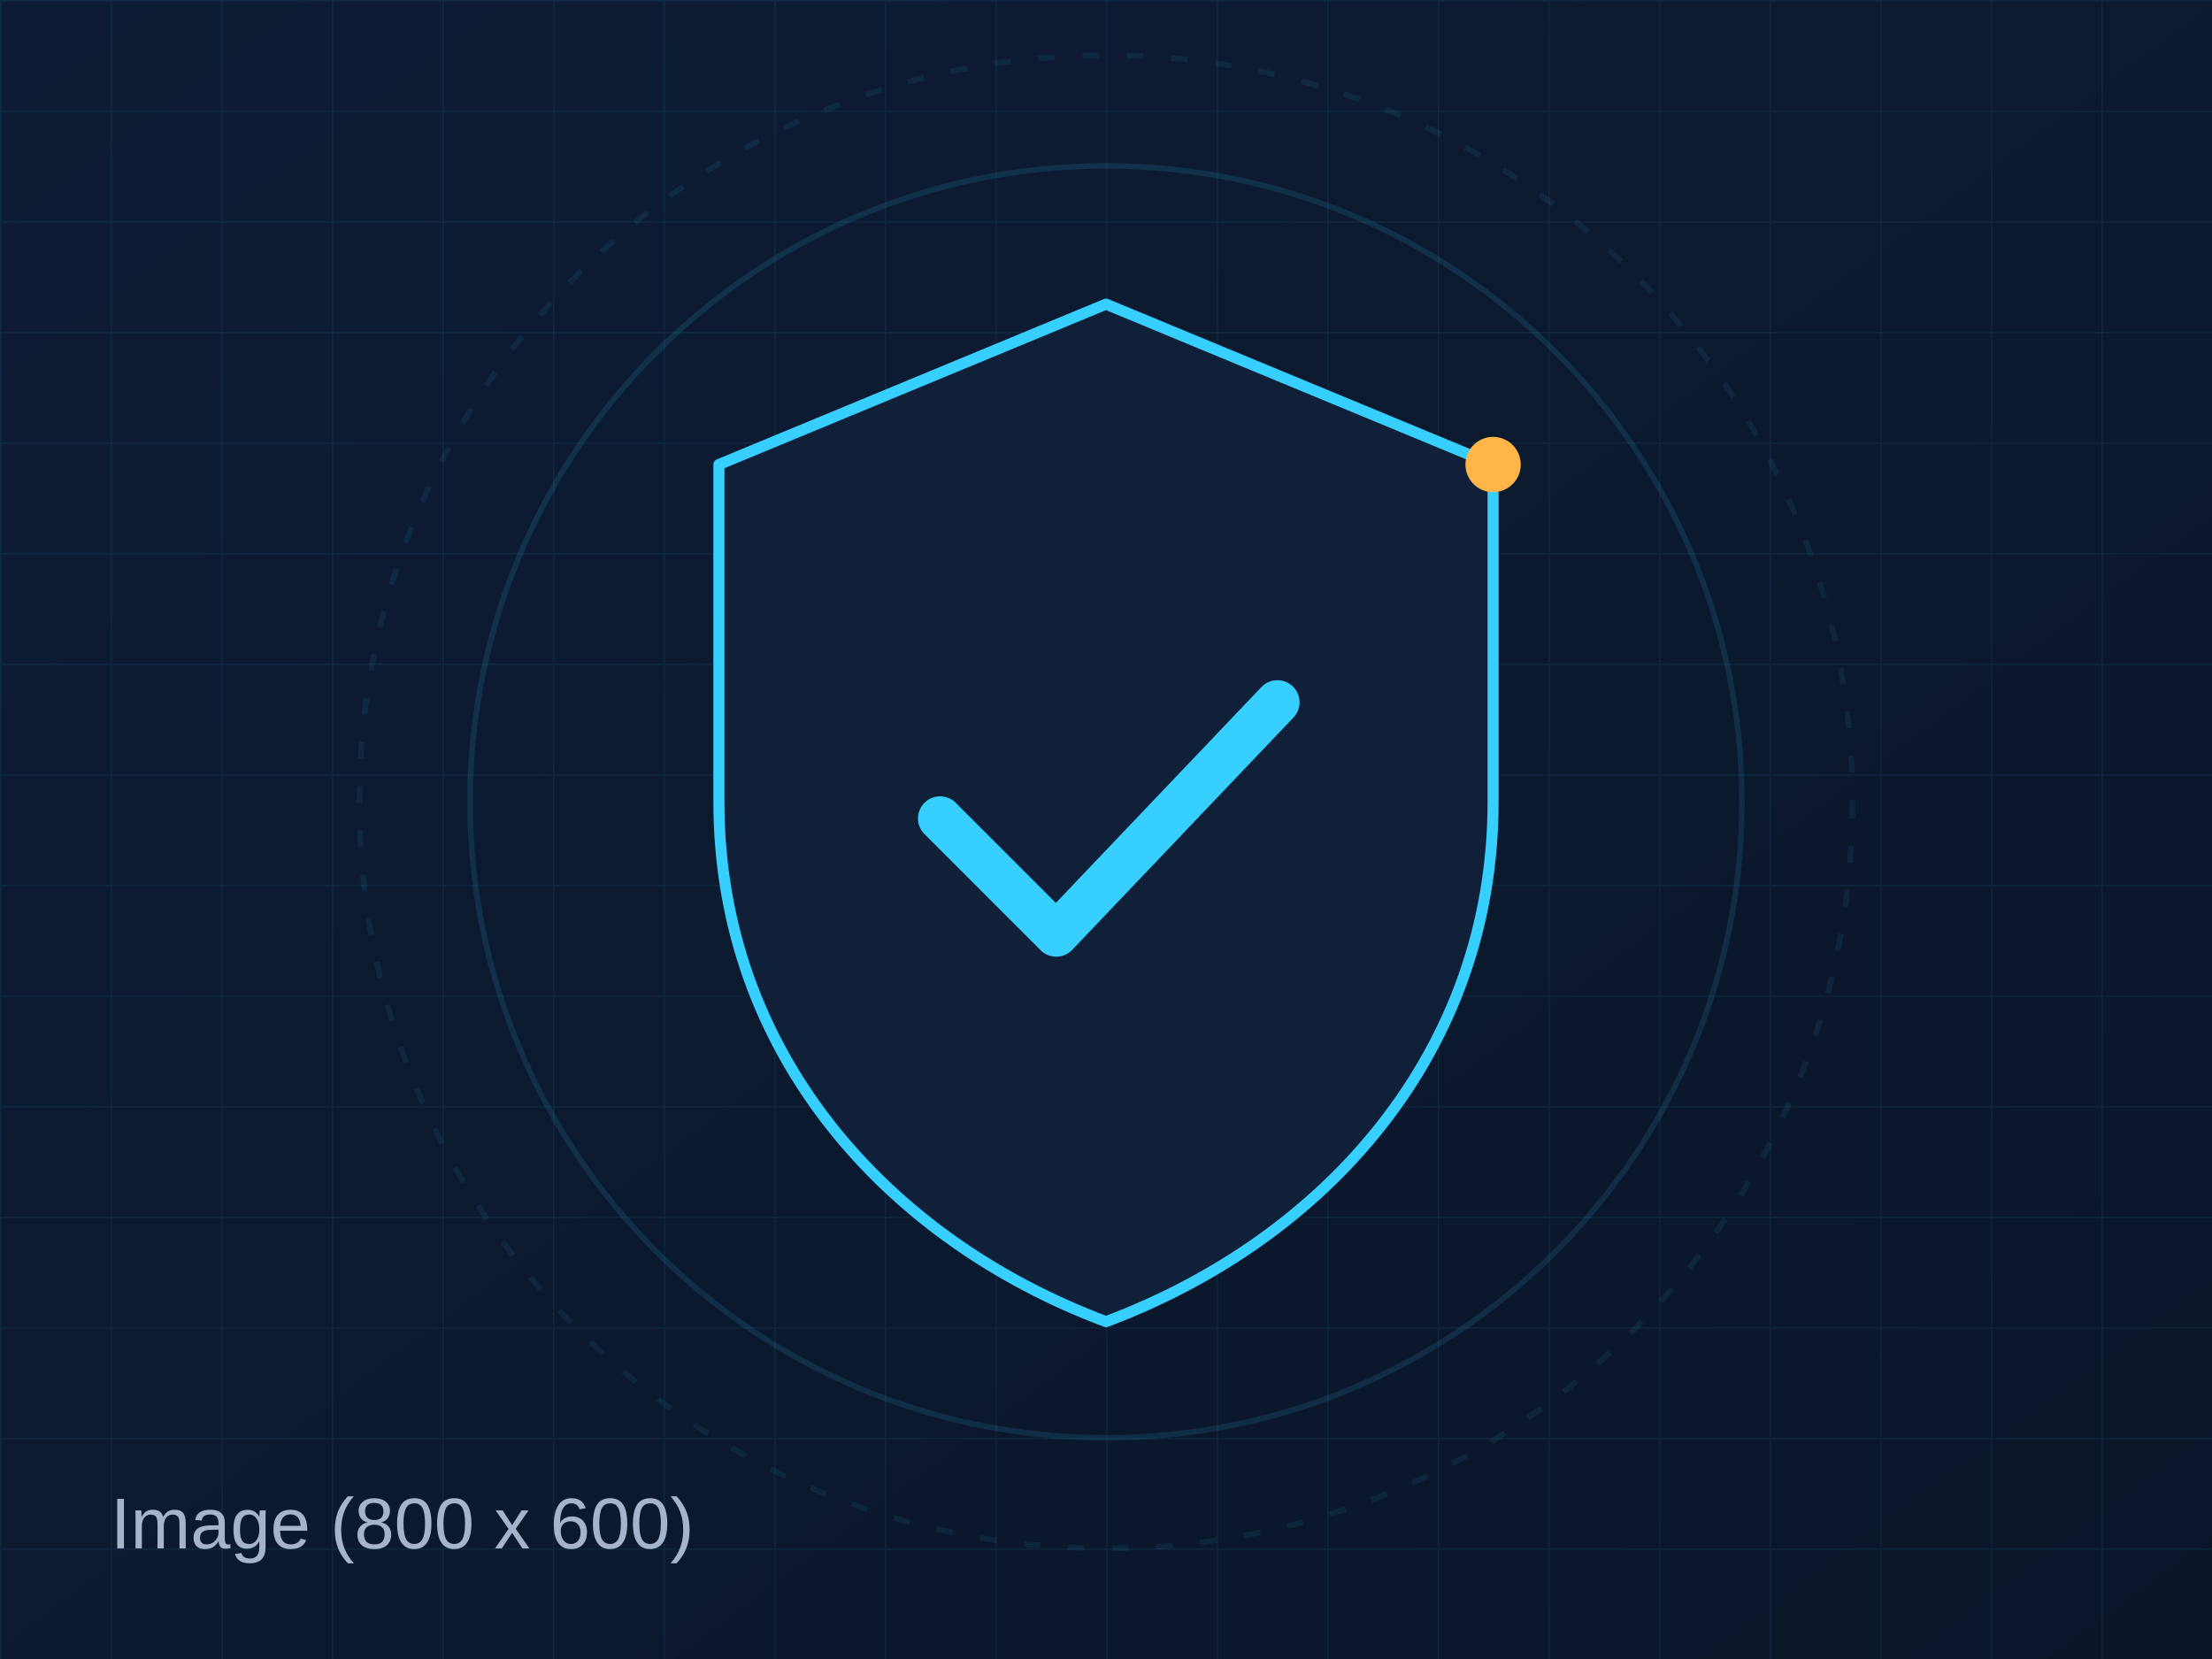
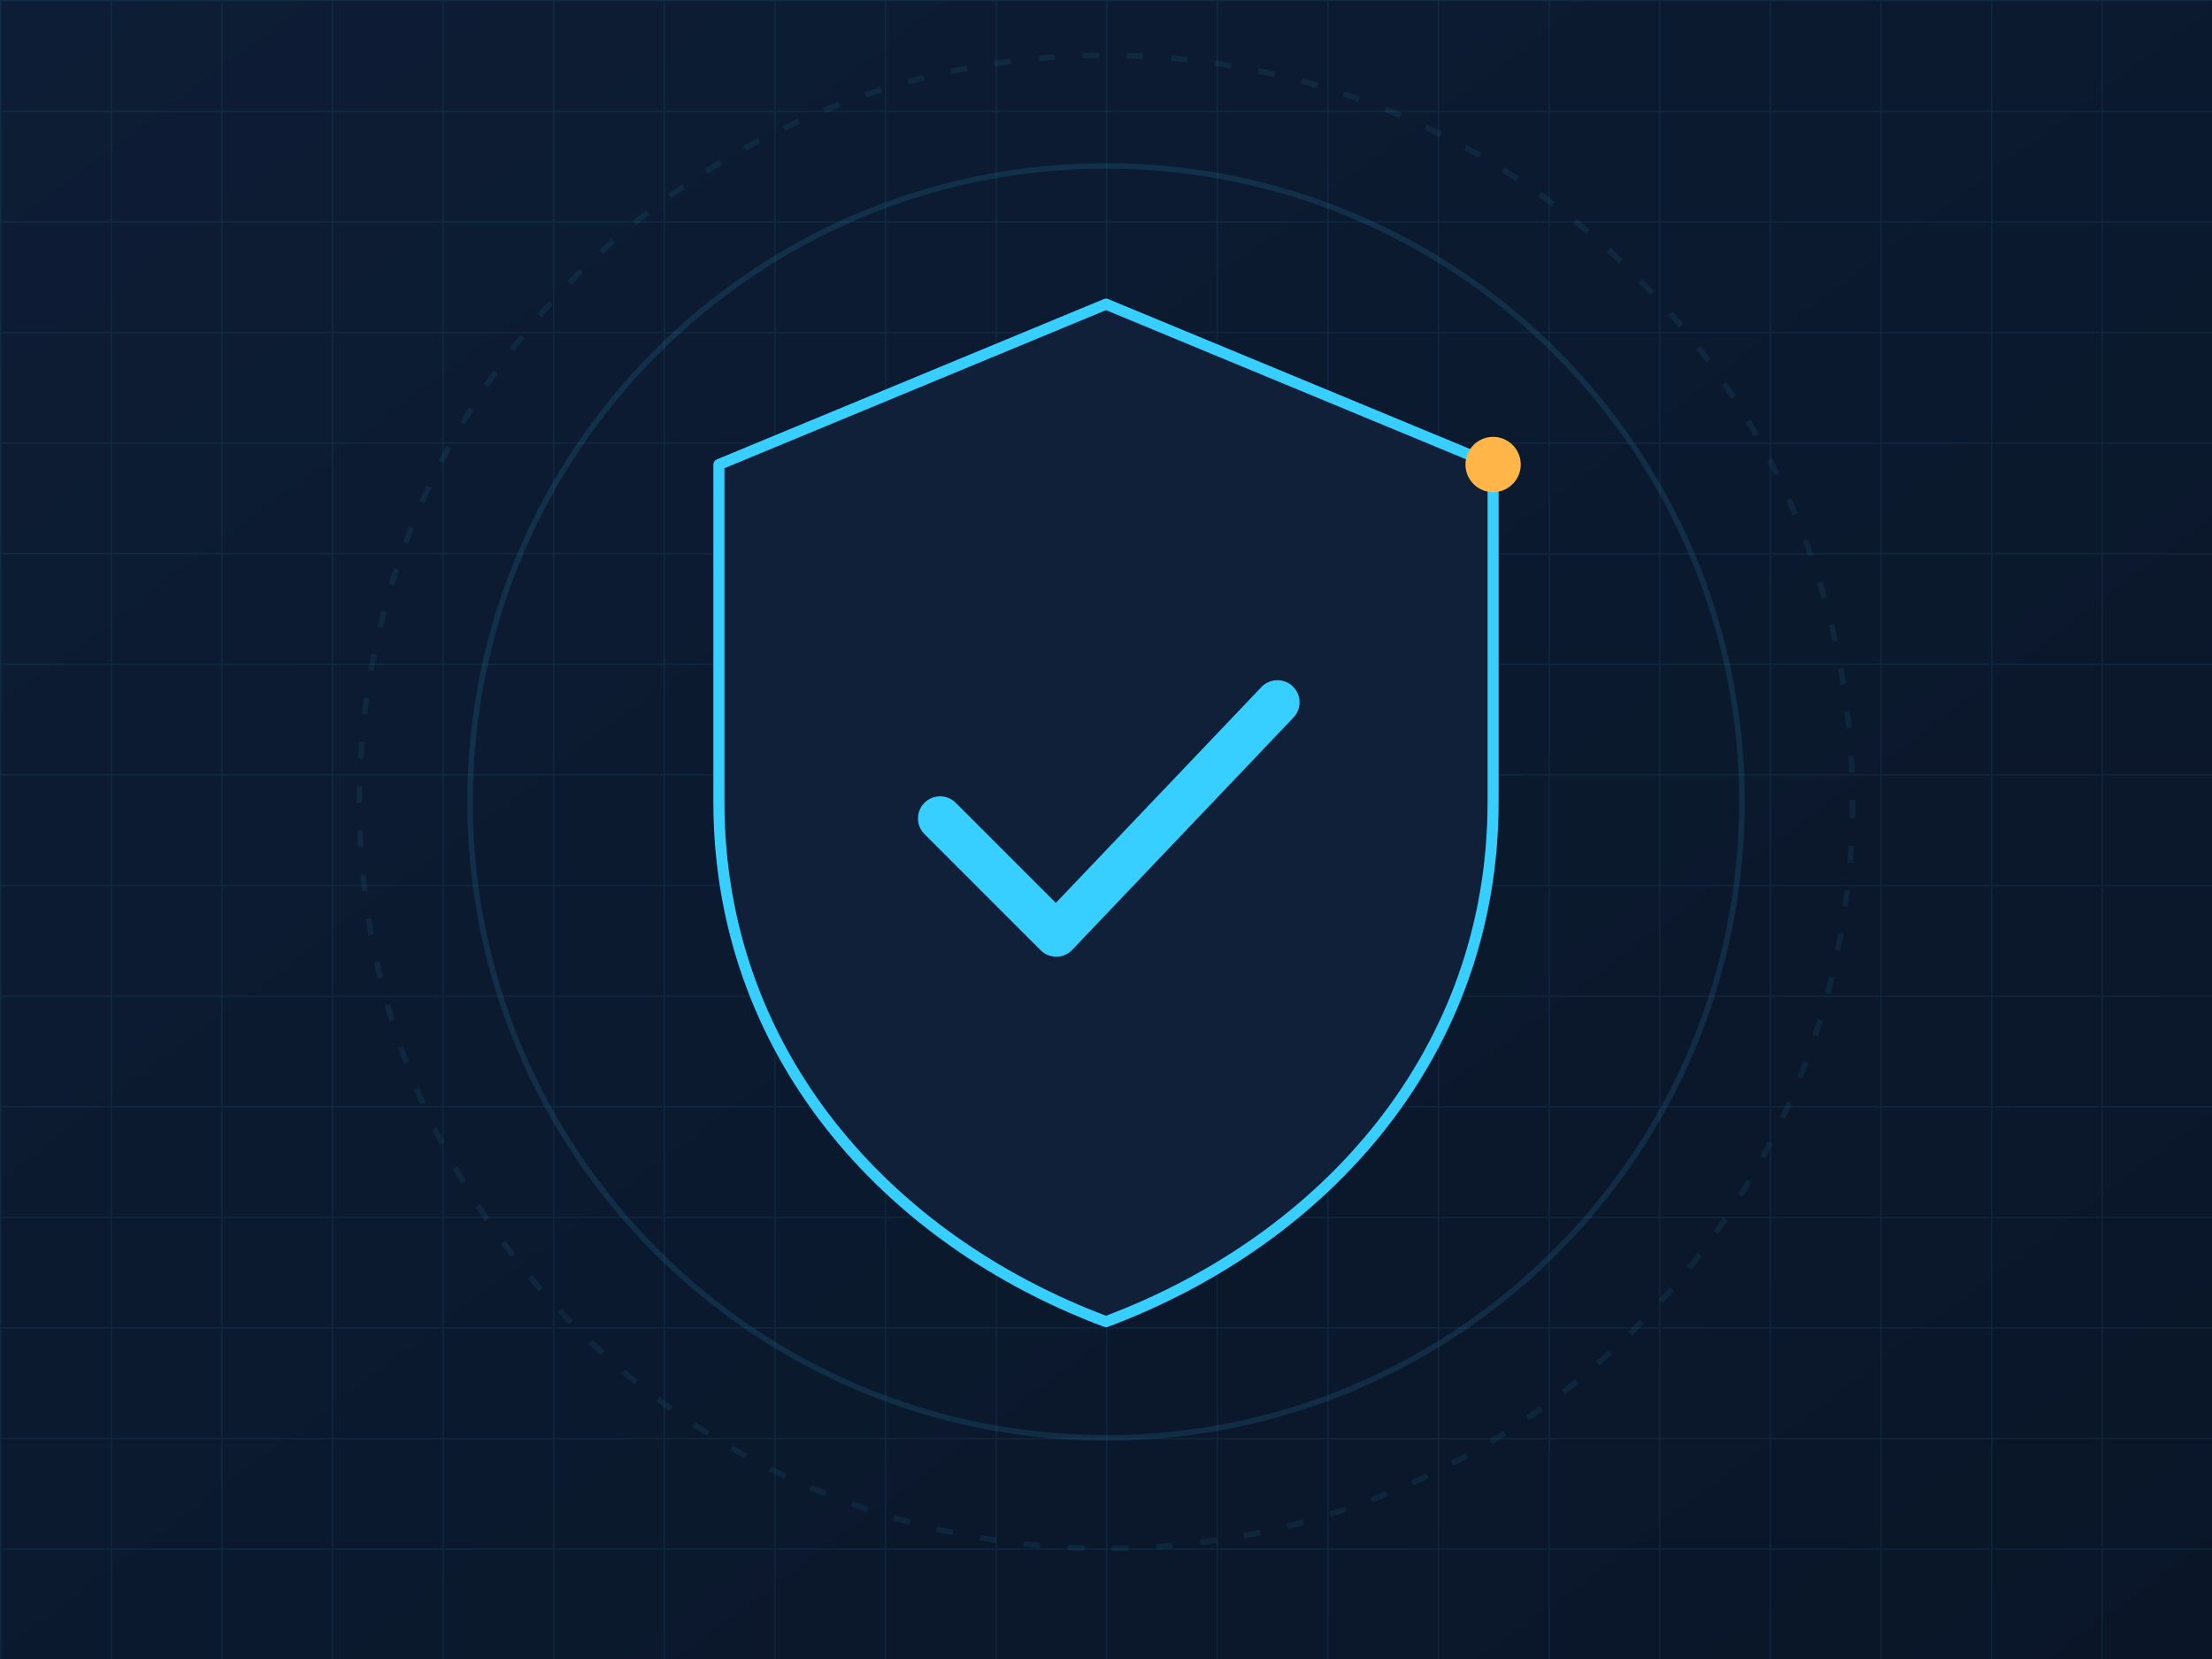
- <svg xmlns="http://www.w3.org/2000/svg" viewBox="0 0 800 600" width="800" height="600">
+ <svg xmlns="http://www.w3.org/2000/svg" viewBox="0 0 800 600">
  <defs>
    <linearGradient id="bg" x1="0" y1="0" x2="1" y2="1">
      <stop offset="0" stop-color="#0d1d35" />
      <stop offset="1" stop-color="#0a1628" />
    </linearGradient>
    <pattern id="grid" width="40" height="40" patternUnits="userSpaceOnUse">
      <path d="M40 0H0V40" fill="none" stroke="#36cfff" stroke-opacity="0.08" />
    </pattern>
  </defs>
  <rect width="800" height="600" fill="url(#bg)" />
  <rect width="800" height="600" fill="url(#grid)" />
  <circle cx="400" cy="290" r="230" fill="none" stroke="#36cfff" stroke-opacity="0.12" stroke-width="2" />
  <circle cx="400" cy="290" r="270" fill="none" stroke="#36cfff" stroke-opacity="0.08" stroke-width="2" stroke-dasharray="6 10" />
  <path d="M400 110 260 168V290C260 380 320 448 400 478 480 448 540 380 540 290V168Z" fill="#0f2038" stroke="#36cfff" stroke-width="4" stroke-linejoin="round" />
  <path d="M340 296 382 338 462 254" fill="none" stroke="#36cfff" stroke-width="16" stroke-linecap="round" stroke-linejoin="round" />
  <circle cx="540" cy="168" r="10" fill="#ffb547" />
-   <text x="40" y="560" fill="#a3b4cb" font-family="Arial, Helvetica, sans-serif" font-size="26">Image (800 x 600)</text>
</svg>
